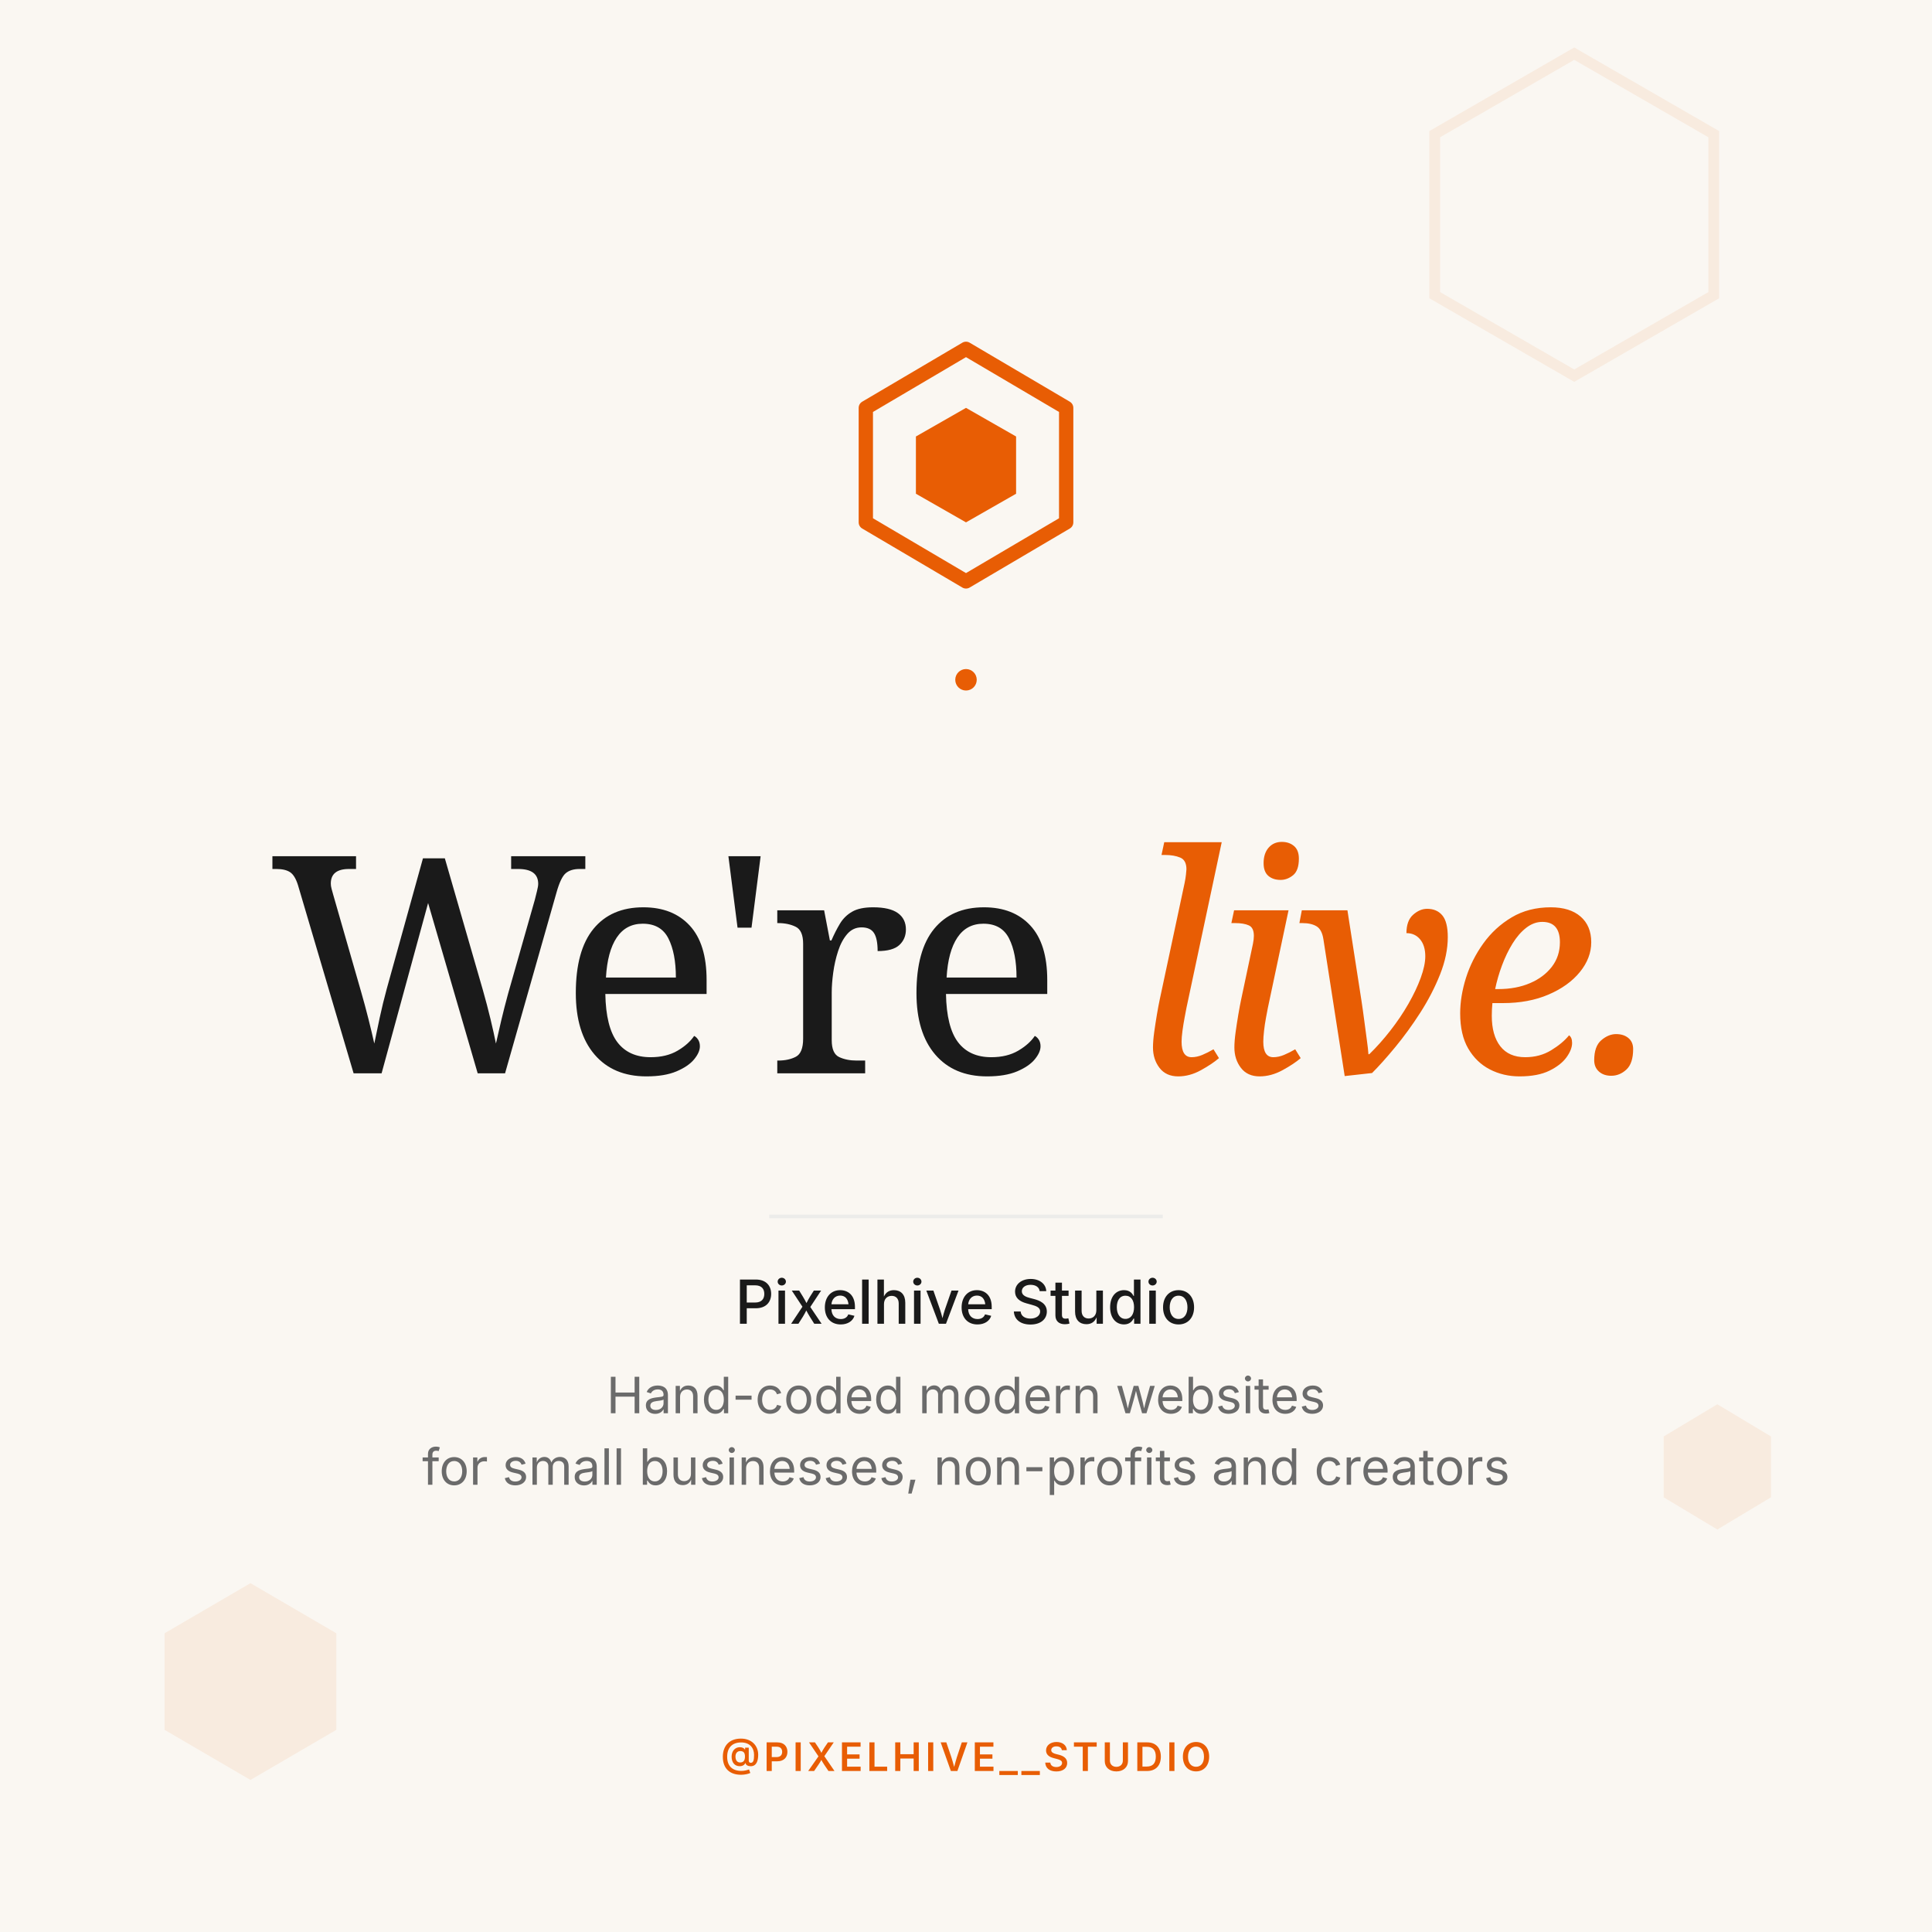
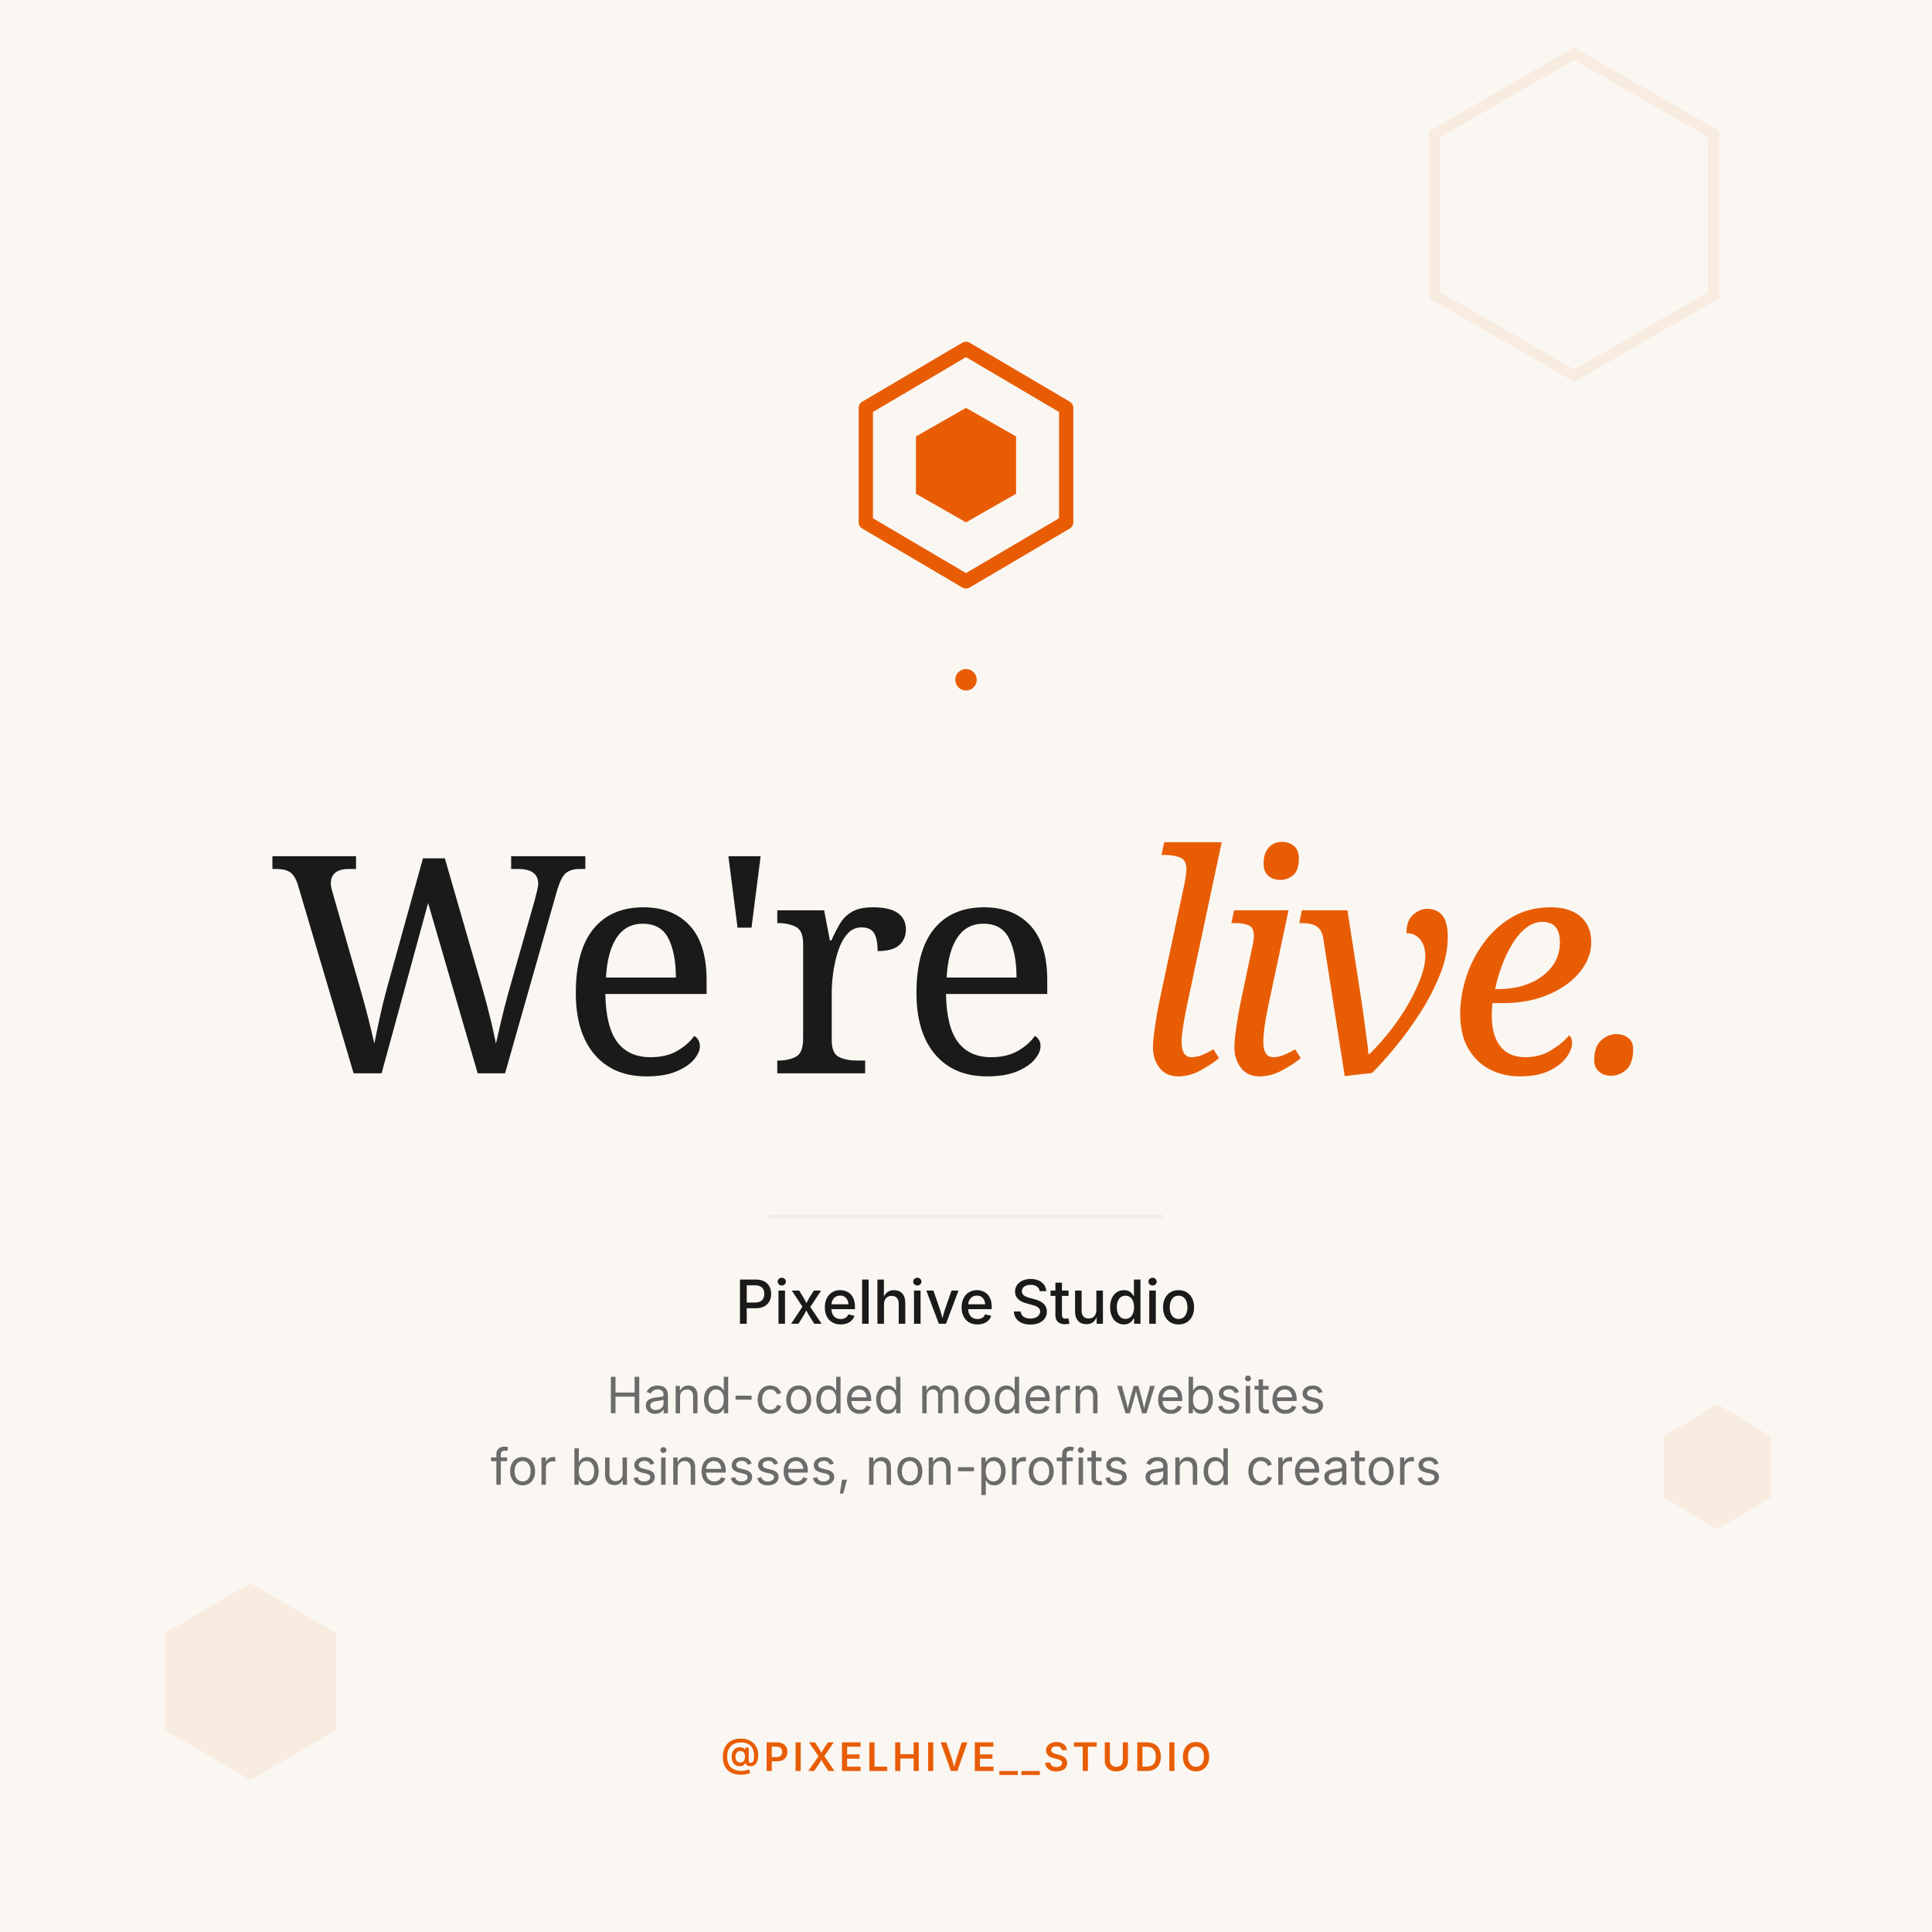
<svg xmlns="http://www.w3.org/2000/svg" viewBox="0 0 1080 1080" width="1080" height="1080">
  <rect width="1080" height="1080" fill="#faf7f2" />
  <g opacity="0.08">
    <g transform="translate(880 120)">
      <path d="M0 -90 L78 -45 L78 45 L0 90 L-78 45 L-78 -45 Z" fill="none" stroke="#e85d04" stroke-width="6" />
    </g>
    <g transform="translate(140 940)">
      <path d="M0 -55 L48 -27 L48 27 L0 55 L-48 27 L-48 -27 Z" fill="#e85d04" />
    </g>
    <g transform="translate(960 820)">
      <path d="M0 -35 L30 -17 L30 17 L0 35 L-30 17 L-30 -17 Z" fill="#e85d04" />
    </g>
  </g>
  <g transform="translate(540 260)">
    <path d="M0 -65 L56 -32 L56 32 L0 65 L-56 32 L-56 -32 Z" fill="none" stroke="#e85d04" stroke-width="8" stroke-linejoin="round" />
    <path d="M0 -32 L28 -16 L28 16 L0 32 L-28 16 L-28 -16 Z" fill="#e85d04" />
  </g>
  <g transform="translate(540 380)">
    <circle r="6" fill="#e85d04" />
  </g>
  <text x="540" y="600" text-anchor="middle" font-family="'Fraunces', 'Playfair Display', Georgia, serif" font-weight="500" font-size="170" fill="#1a1a1a" letter-spacing="-6">We're <tspan fill="#e85d04" font-style="italic">live.</tspan>
  </text>
  <line x1="430" y1="680" x2="650" y2="680" stroke="#ececea" stroke-width="2" />
  <text x="540" y="740" text-anchor="middle" font-family="'Inter', 'Helvetica Neue', system-ui, sans-serif" font-weight="500" font-size="34" fill="#1a1a1a">Pixelhive Studio</text>
  <text x="540" y="790" text-anchor="middle" font-family="'Inter', 'Helvetica Neue', system-ui, sans-serif" font-weight="400" font-size="28" fill="#6b6b6b">Hand-coded modern websites</text>
-   <text x="540" y="830" text-anchor="middle" font-family="'Inter', 'Helvetica Neue', system-ui, sans-serif" font-weight="400" font-size="28" fill="#6b6b6b">for small businesses, non-profits and creators</text>
+   <text x="540" y="830" text-anchor="middle" font-family="'Inter', 'Helvetica Neue', system-ui, sans-serif" font-weight="400" font-size="28" fill="#6b6b6b">for businesses, non-profits and creators</text>
  <text x="540" y="990" text-anchor="middle" font-family="'Inter', 'Helvetica Neue', system-ui, sans-serif" font-weight="600" font-size="22" fill="#e85d04" letter-spacing="2">@PIXELHIVE__STUDIO</text>
</svg>
